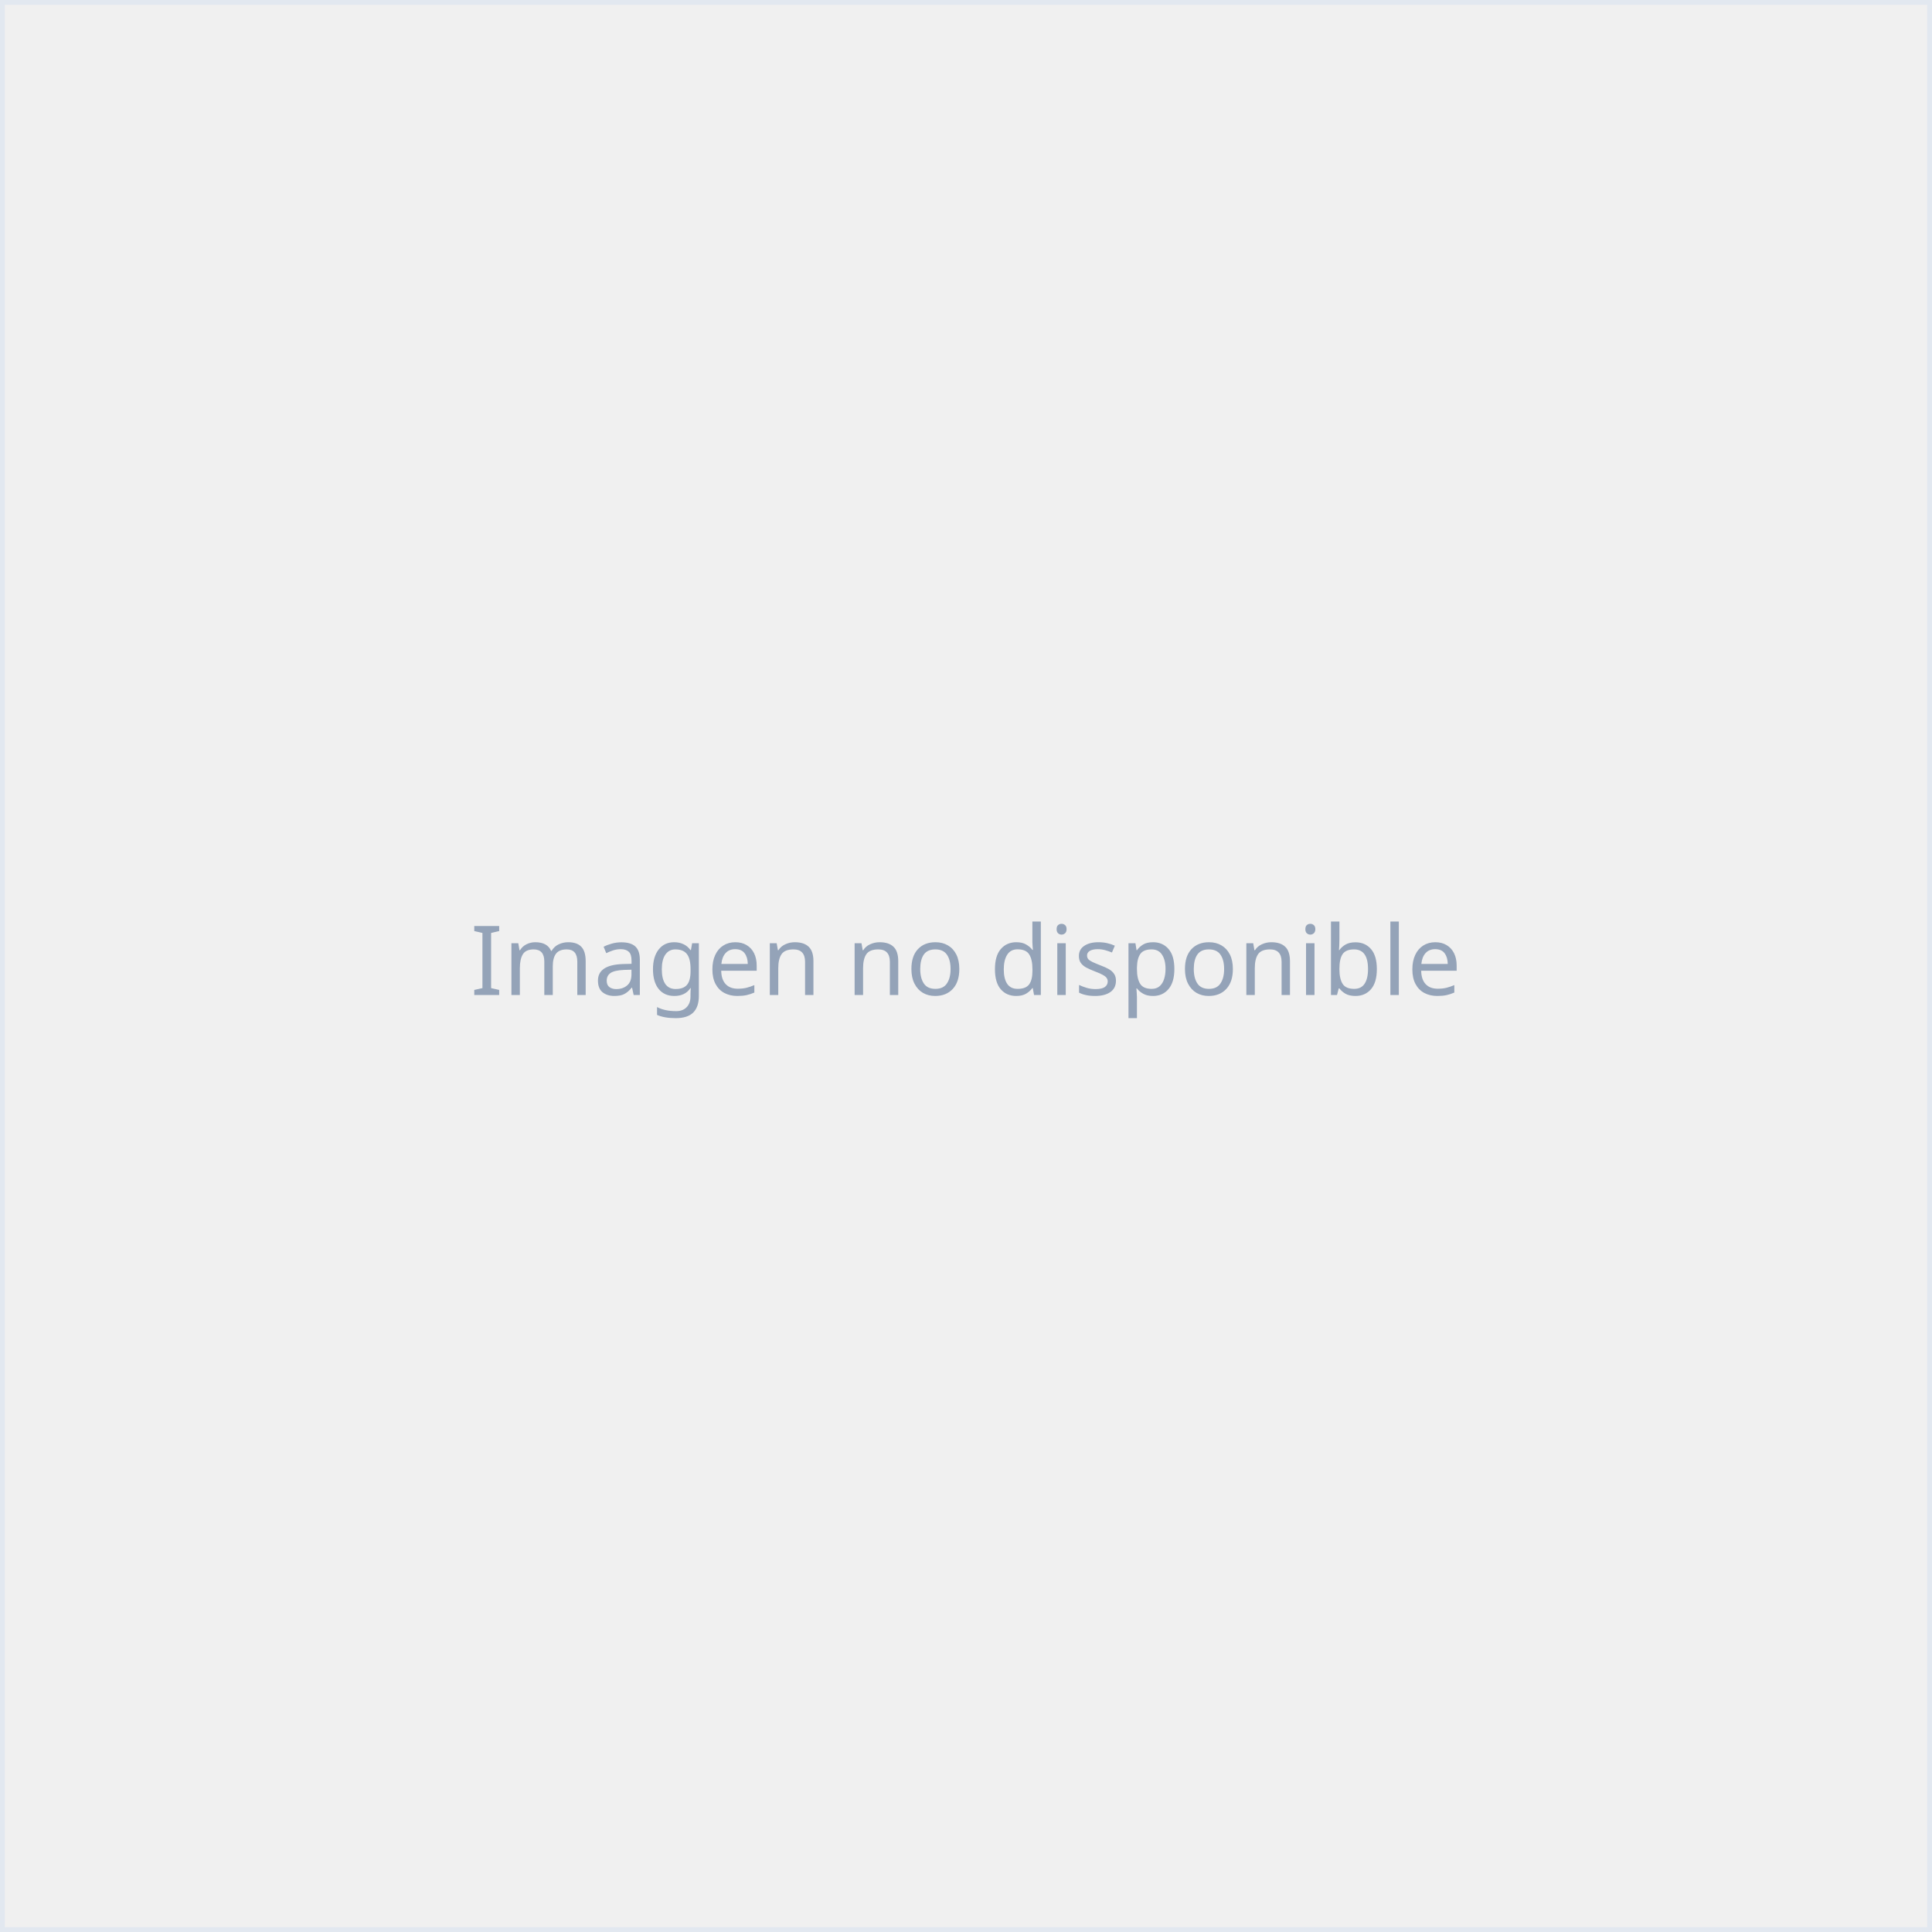
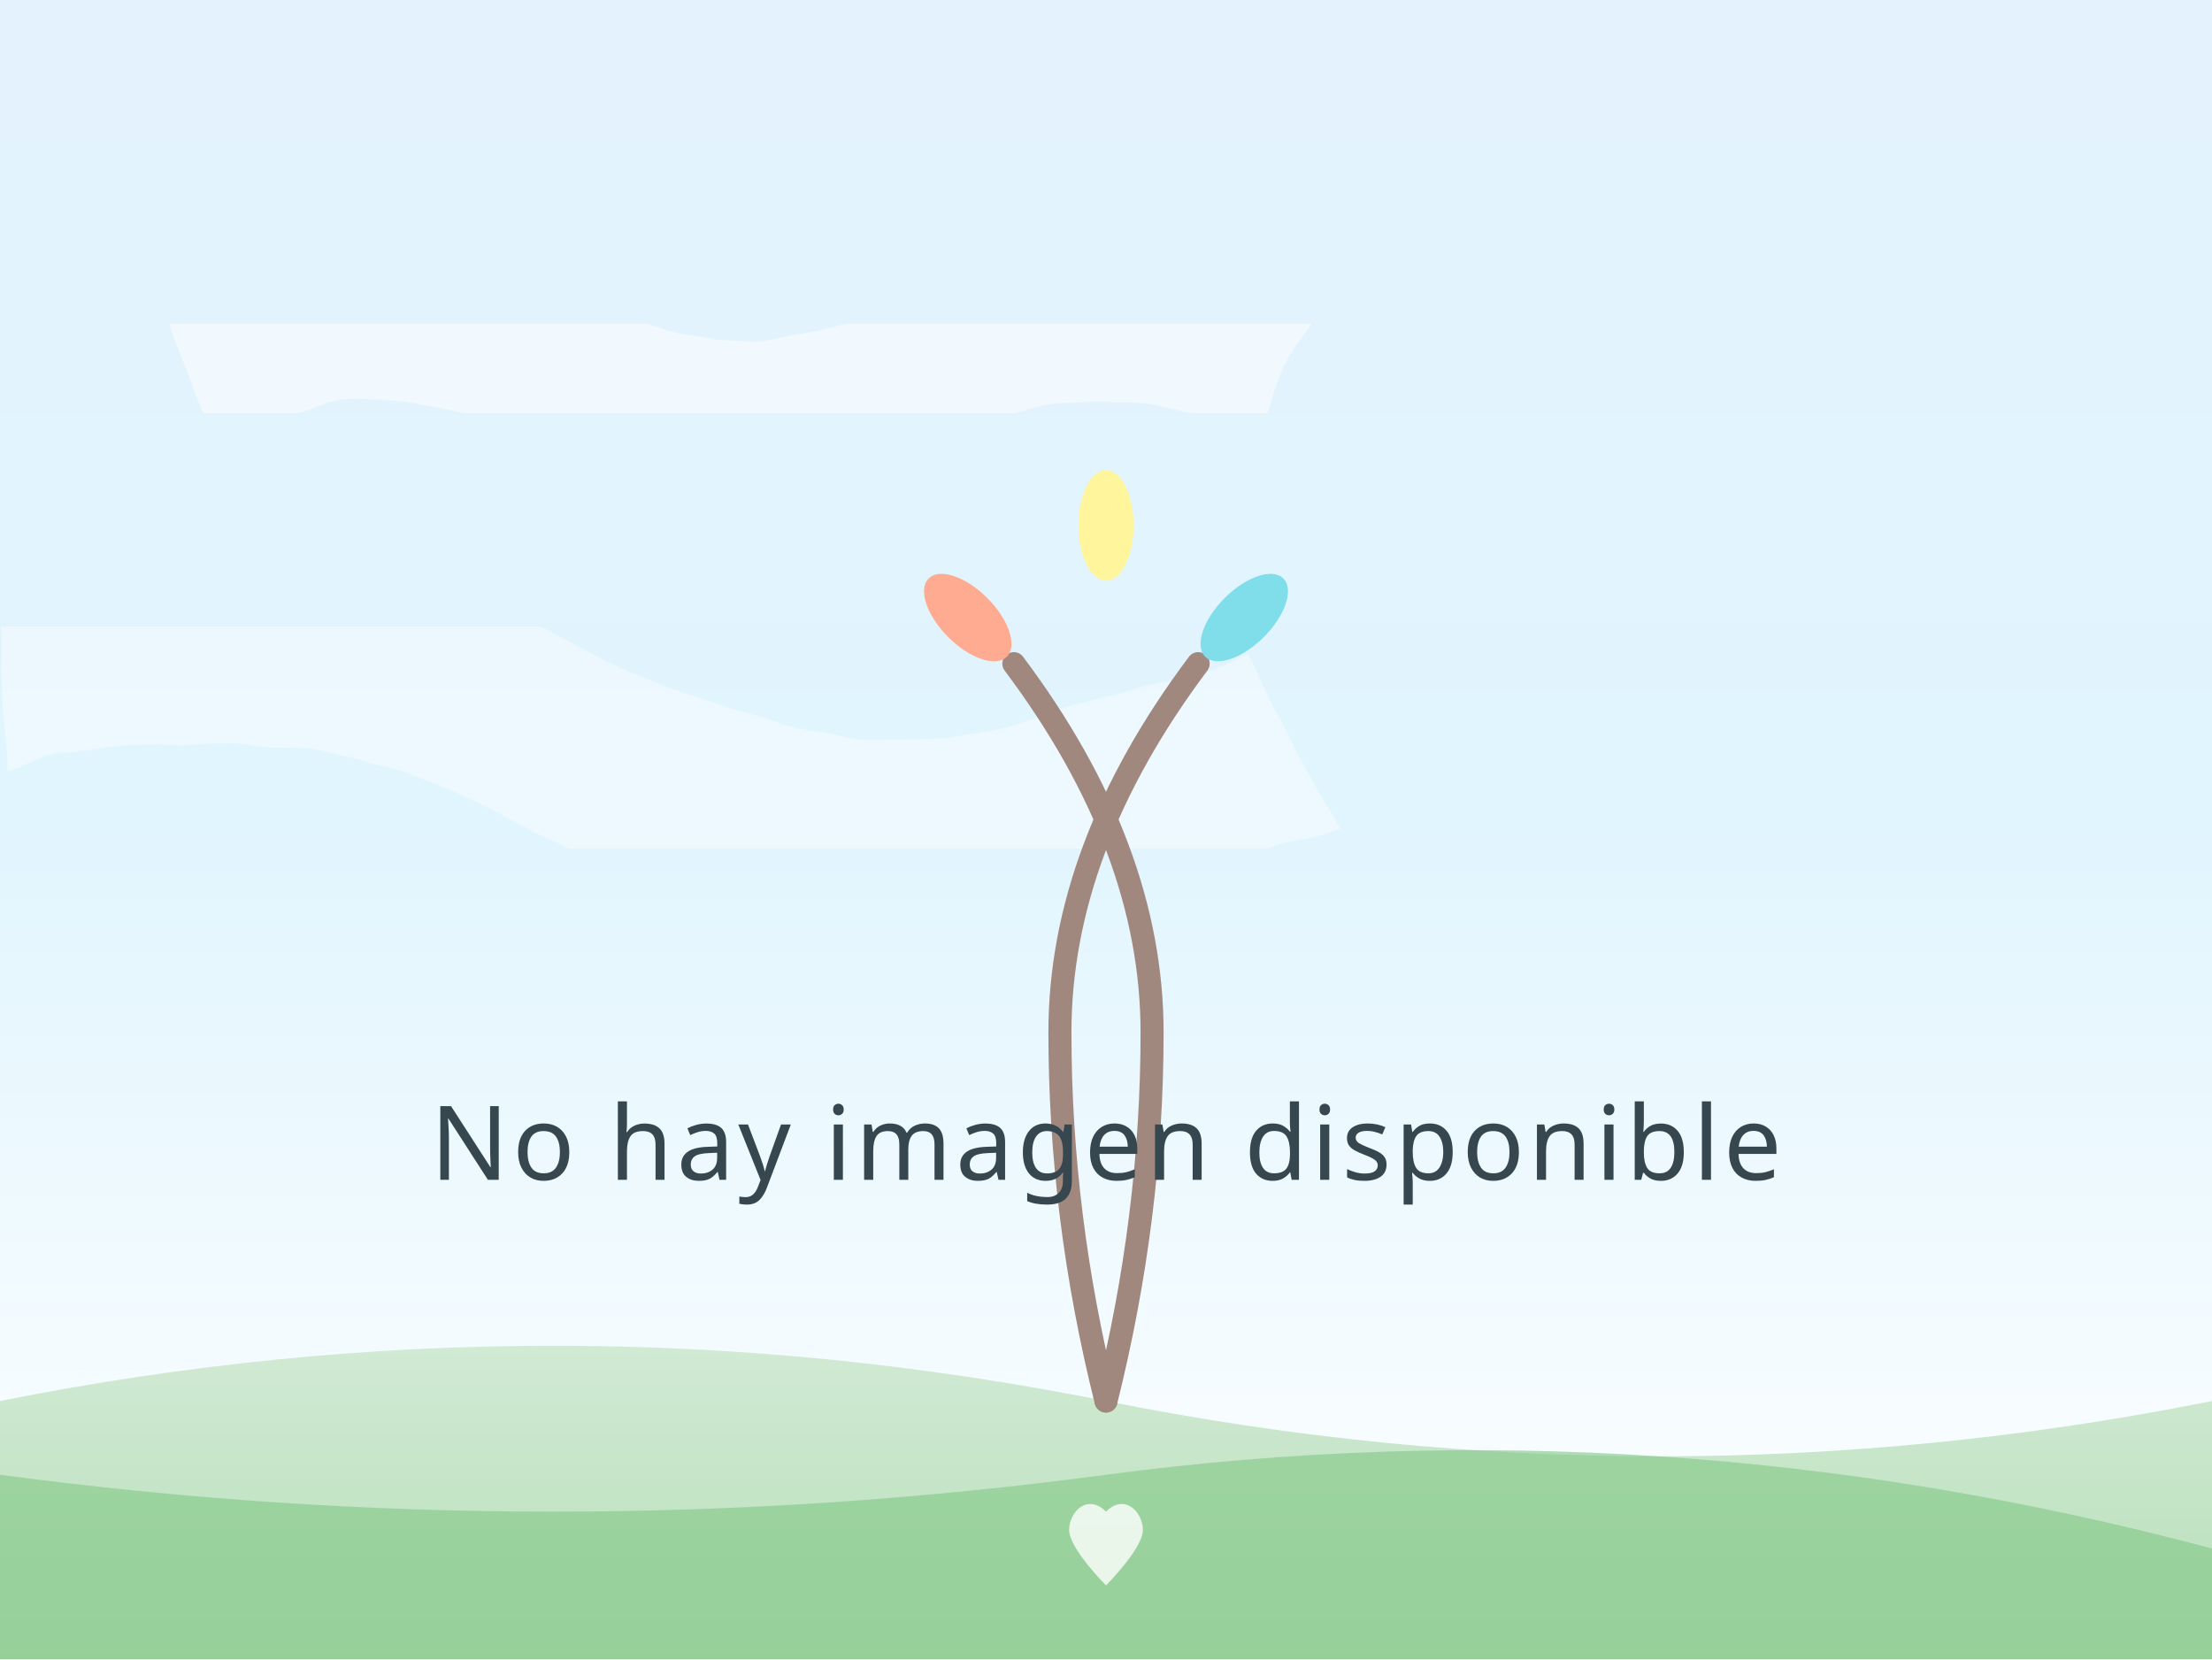
- <svg xmlns="http://www.w3.org/2000/svg" width="400" height="400" style="background-color:#f1f5f9">
-   <text x="50%" y="50%" font-family="sans-serif" font-size="20" fill="#94a3b8" text-anchor="middle" dy=".3em">Imagen no disponible</text>
-   <rect x="0" y="0" width="400" height="400" fill="none" stroke="#e2e8f0" stroke-width="2" />
+ <svg xmlns="http://www.w3.org/2000/svg" viewBox="0 0 600 450">
+   <defs>
+     <linearGradient id="skyGrad" x1="0%" y1="0%" x2="0%" y2="100%">
+       <stop offset="0%" style="stop-color:#E3F2FD;stop-opacity:1" />
+       <stop offset="50%" style="stop-color:#E1F5FE;stop-opacity:1" />
+       <stop offset="100%" style="stop-color:#FFFFFF;stop-opacity:1" />
+     </linearGradient>
+     <linearGradient id="hillGrad" x1="0%" y1="0%" x2="0%" y2="100%">
+       <stop offset="0%" style="stop-color:#C8E6C9;stop-opacity:1" />
+       <stop offset="100%" style="stop-color:#A5D6A7;stop-opacity:1" />
+     </linearGradient>
+     <filter id="cloudy">
+       <feTurbulence type="fractalNoise" baseFrequency="0.012" numOctaves="4" />
+       <feDisplacementMap in="SourceGraphic" scale="10" />
+     </filter>
+   </defs>
+   <rect width="600" height="450" fill="url(#skyGrad)" />
+   <path d="M50 100 Q100 80 150 100 T250 100 T350 100" fill="none" stroke="#FFFFFF" stroke-width="40" stroke-opacity="0.5" filter="url(#cloudy)" />
+   <path d="M-50 200 Q50 150 150 200 T350 200" fill="none" stroke="#FFFFFF" stroke-width="50" stroke-opacity="0.4" filter="url(#cloudy)" />
+   <path d="M0 450 L0 380 Q150 350 300 380 T600 380 L600 450 Z" fill="url(#hillGrad)" opacity="0.8" />
+   <path d="M0 450 L0 400 Q150 420 300 400 T600 420 L600 450 Z" fill="#81C784" opacity="0.6" />
+   <g transform="translate(300, 380) scale(2.5)">
+     <path d="M0 0 Q-5 -20 -5 -40 Q-5 -60 10 -80" fill="none" stroke="#A1887F" stroke-width="2.5" stroke-linecap="round" />
+     <path d="M0 0 Q5 -20 5 -40 Q5 -60 -10 -80" fill="none" stroke="#A1887F" stroke-width="2.5" stroke-linecap="round" />
+     <ellipse cx="-15" cy="-85" rx="3" ry="6" fill="#FFAB91" transform="rotate(-45 -15 -85)" />
+     <ellipse cx="0" cy="-95" rx="3" ry="6" fill="#FFF59D" />
+     <ellipse cx="15" cy="-85" rx="3" ry="6" fill="#80DEEA" transform="rotate(45 15 -85)" />
+   </g>
+   <text x="300" y="320" text-anchor="middle" font-family="'Segoe UI', sans-serif" font-size="28" fill="#37474F" letter-spacing="1">No hay imagen disponible</text>
+   <path d="M300 430 C300 430 290 420 290 415 C290 410 295 405 300 410 C305 405 310 410 310 415 C310 420 300 430 300 430 Z" fill="#fff" opacity="0.8" />
</svg>
